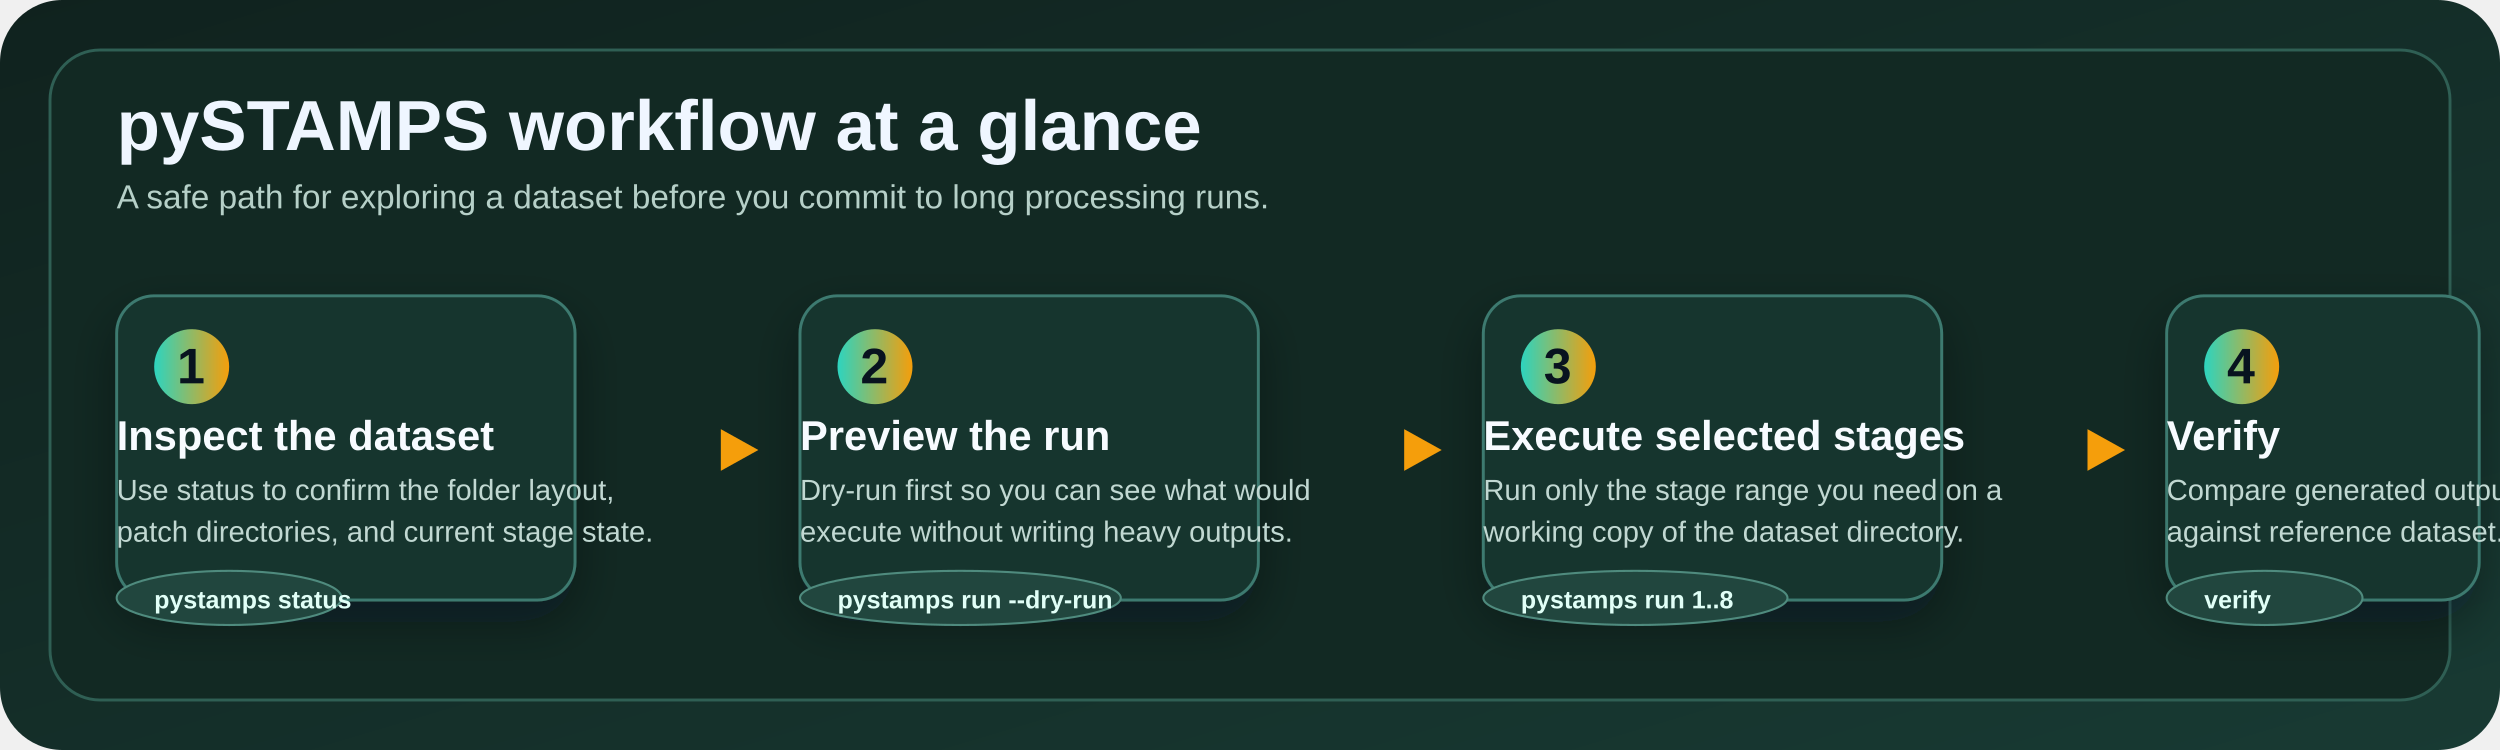
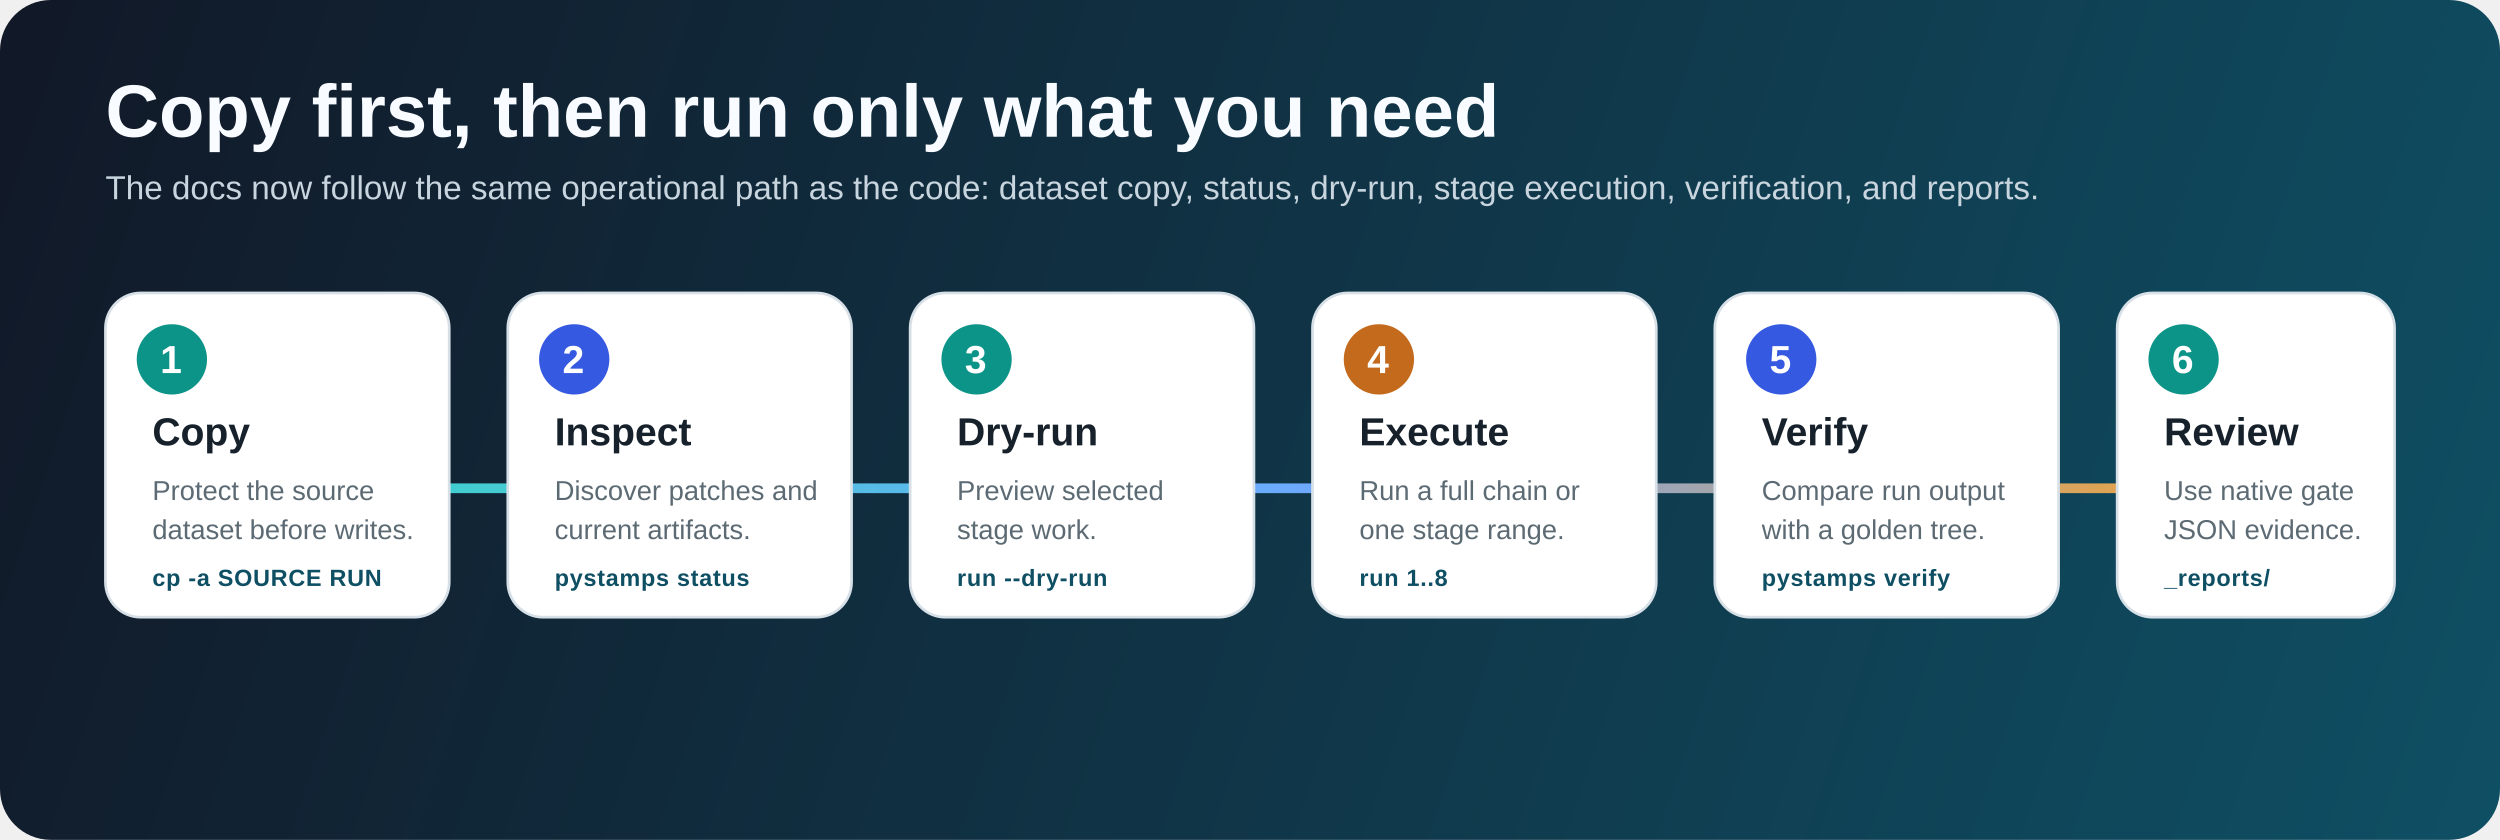
- <svg xmlns="http://www.w3.org/2000/svg" width="1200" height="360" viewBox="0 0 1200 360" role="img" aria-labelledby="title desc">
+ <svg xmlns="http://www.w3.org/2000/svg" width="1280" height="430" viewBox="0 0 1280 430" role="img" aria-labelledby="title desc">
  <defs>
-     <linearGradient id="bg" x1="0%" y1="0%" x2="100%" y2="100%">
-       <stop offset="0%" stop-color="#10221e" />
-       <stop offset="100%" stop-color="#183a33" />
+     <linearGradient id="bg" x1="0" y1="0" x2="1280" y2="430" gradientUnits="userSpaceOnUse">
+       <stop offset="0" stop-color="#111827" />
+       <stop offset="1" stop-color="#0f4f64" />
    </linearGradient>
-     <linearGradient id="accent" x1="0%" y1="0%" x2="100%" y2="0%">
-       <stop offset="0%" stop-color="#2dd4bf" />
-       <stop offset="100%" stop-color="#f59e0b" />
+     <linearGradient id="line" x1="120" y1="250" x2="1140" y2="250" gradientUnits="userSpaceOnUse">
+       <stop offset="0" stop-color="#37d7c4" />
+       <stop offset="0.55" stop-color="#6ea8ff" />
+       <stop offset="1" stop-color="#f0a33a" />
    </linearGradient>
-     <filter id="shadow" x="-20%" y="-20%" width="140%" height="140%">
-       <feDropShadow dx="0" dy="10" stdDeviation="12" flood-color="#081019" flood-opacity="0.35" />
-     </filter>
    <style>
-       .panel { fill: #122923; stroke: #2f5f54; stroke-width: 1.4; rx: 24; }
-       .step { fill: #17352e; stroke: #3c7a6f; stroke-width: 1.4; rx: 18; filter: url(#shadow); }
-       .arrow { stroke: url(#accent); stroke-width: 6; fill: none; stroke-linecap: round; }
-       .num { fill: #08131f; font: 700 24px Arial, Helvetica, sans-serif; }
-       .title { fill: #eff6ff; font: 700 34px Arial, Helvetica, sans-serif; }
-       .subtitle { fill: #b6d0c8; font: 500 16px Arial, Helvetica, sans-serif; }
-       .label { fill: #f7fbff; font: 700 20px Arial, Helvetica, sans-serif; }
-       .copy { fill: #c1d8d2; font: 500 14px Arial, Helvetica, sans-serif; }
-       .chip { fill: #21463e; stroke: #4f8b7e; stroke-width: 1; rx: 999; }
-       .chip-text { fill: #e1fff7; font: 600 12px Arial, Helvetica, sans-serif; }
+       .title { fill: #f8fbff; font: 700 38px Arial, Helvetica, sans-serif; }
+       .sub { fill: #c8d5df; font: 500 17px Arial, Helvetica, sans-serif; }
+       .card { fill: #ffffff; stroke: #d7e0e7; stroke-width: 1.4; rx: 18; }
+       .num { fill: #ffffff; font: 700 20px Arial, Helvetica, sans-serif; }
+       .label { fill: #17212b; font: 700 20px Arial, Helvetica, sans-serif; }
+       .copy { fill: #5c6a73; font: 500 14px Arial, Helvetica, sans-serif; }
+       .cmd { fill: #0f4f64; font: 700 12px Arial, Helvetica, sans-serif; letter-spacing: .03em; }
+       .arrow { stroke: url(#line); stroke-width: 5; fill: none; stroke-linecap: round; }
    </style>
  </defs>
-   <rect width="1200" height="360" fill="url(#bg)" rx="30" />
-   <rect x="24" y="24" width="1152" height="312" class="panel" />
-   <text x="56" y="72" class="title">pySTAMPS workflow at a glance</text>
-   <text x="56" y="100" class="subtitle">A safe path for exploring a dataset before you commit to long processing runs.</text>
-   <rect x="56" y="142" width="220" height="146" class="step" />
-   <circle cx="92" cy="176" r="18" fill="url(#accent)" />
-   <text x="85" y="184" class="num">1</text>
-   <text x="56" y="216" class="label">Inspect the dataset</text>
-   <text x="56" y="240" class="copy">Use status to confirm the folder layout,</text>
-   <text x="56" y="260" class="copy">patch directories, and current stage state.</text>
-   <rect x="56" y="274" width="108" height="26" class="chip" />
-   <text x="74" y="292" class="chip-text">pystamps status</text>
-   <path d="M 286 216 C 320 216, 332 216, 364 216" class="arrow" />
-   <polygon points="364,216 346,206 346,226" fill="#f59e0b" />
-   <rect x="384" y="142" width="220" height="146" class="step" />
-   <circle cx="420" cy="176" r="18" fill="url(#accent)" />
-   <text x="413" y="184" class="num">2</text>
-   <text x="384" y="216" class="label">Preview the run</text>
-   <text x="384" y="240" class="copy">Dry-run first so you can see what would</text>
-   <text x="384" y="260" class="copy">execute without writing heavy outputs.</text>
-   <rect x="384" y="274" width="154" height="26" class="chip" />
-   <text x="402" y="292" class="chip-text">pystamps run --dry-run</text>
-   <path d="M 614 216 C 648 216, 660 216, 692 216" class="arrow" />
-   <polygon points="692,216 674,206 674,226" fill="#f59e0b" />
-   <rect x="712" y="142" width="220" height="146" class="step" />
-   <circle cx="748" cy="176" r="18" fill="url(#accent)" />
-   <text x="741" y="184" class="num">3</text>
-   <text x="712" y="216" class="label">Execute selected stages</text>
-   <text x="712" y="240" class="copy">Run only the stage range you need on a</text>
-   <text x="712" y="260" class="copy">working copy of the dataset directory.</text>
-   <rect x="712" y="274" width="146" height="26" class="chip" />
-   <text x="730" y="292" class="chip-text">pystamps run 1..8</text>
-   <path d="M 942 216 C 976 216, 988 216, 1020 216" class="arrow" />
-   <polygon points="1020,216 1002,206 1002,226" fill="#f59e0b" />
-   <rect x="1040" y="142" width="150" height="146" class="step" />
-   <circle cx="1076" cy="176" r="18" fill="url(#accent)" />
-   <text x="1069" y="184" class="num">4</text>
-   <text x="1040" y="216" class="label">Verify</text>
-   <text x="1040" y="240" class="copy">Compare generated outputs</text>
-   <text x="1040" y="260" class="copy">against reference dataset.</text>
-   <rect x="1040" y="274" width="94" height="26" class="chip" />
-   <text x="1058" y="292" class="chip-text">verify</text>
+   <rect width="1280" height="430" rx="26" fill="url(#bg)" />
+   <text x="54" y="70" class="title">Copy first, then run only what you need</text>
+   <text x="54" y="102" class="sub">The docs now follow the same operational path as the code: dataset copy, status, dry-run, stage execution, verification, and reports.</text>
+   <path d="M122 250H1158" class="arrow" />
+   <polygon points="1168,250 1148,238 1148,262" fill="#f0a33a" />
+   <g transform="translate(54 150)">
+     <rect width="176" height="166" class="card" />
+     <circle cx="34" cy="34" r="18" fill="#0d9488" />
+     <text x="28" y="41" class="num">1</text>
+     <text x="24" y="78" class="label">Copy</text>
+     <text x="24" y="106" class="copy">Protect the source</text>
+     <text x="24" y="126" class="copy">dataset before writes.</text>
+     <text x="24" y="150" class="cmd">cp -a SOURCE RUN</text>
+   </g>
+   <g transform="translate(260 150)">
+     <rect width="176" height="166" class="card" />
+     <circle cx="34" cy="34" r="18" fill="#3559e0" />
+     <text x="28" y="41" class="num">2</text>
+     <text x="24" y="78" class="label">Inspect</text>
+     <text x="24" y="106" class="copy">Discover patches and</text>
+     <text x="24" y="126" class="copy">current artifacts.</text>
+     <text x="24" y="150" class="cmd">pystamps status</text>
+   </g>
+   <g transform="translate(466 150)">
+     <rect width="176" height="166" class="card" />
+     <circle cx="34" cy="34" r="18" fill="#0d9488" />
+     <text x="28" y="41" class="num">3</text>
+     <text x="24" y="78" class="label">Dry-run</text>
+     <text x="24" y="106" class="copy">Preview selected</text>
+     <text x="24" y="126" class="copy">stage work.</text>
+     <text x="24" y="150" class="cmd">run --dry-run</text>
+   </g>
+   <g transform="translate(672 150)">
+     <rect width="176" height="166" class="card" />
+     <circle cx="34" cy="34" r="18" fill="#c36a1d" />
+     <text x="28" y="41" class="num">4</text>
+     <text x="24" y="78" class="label">Execute</text>
+     <text x="24" y="106" class="copy">Run a full chain or</text>
+     <text x="24" y="126" class="copy">one stage range.</text>
+     <text x="24" y="150" class="cmd">run 1..8</text>
+   </g>
+   <g transform="translate(878 150)">
+     <rect width="176" height="166" class="card" />
+     <circle cx="34" cy="34" r="18" fill="#3559e0" />
+     <text x="28" y="41" class="num">5</text>
+     <text x="24" y="78" class="label">Verify</text>
+     <text x="24" y="106" class="copy">Compare run output</text>
+     <text x="24" y="126" class="copy">with a golden tree.</text>
+     <text x="24" y="150" class="cmd">pystamps verify</text>
+   </g>
+   <g transform="translate(1084 150)">
+     <rect width="142" height="166" class="card" />
+     <circle cx="34" cy="34" r="18" fill="#0d9488" />
+     <text x="28" y="41" class="num">6</text>
+     <text x="24" y="78" class="label">Review</text>
+     <text x="24" y="106" class="copy">Use native gate</text>
+     <text x="24" y="126" class="copy">JSON evidence.</text>
+     <text x="24" y="150" class="cmd">_reports/</text>
+   </g>
</svg>
